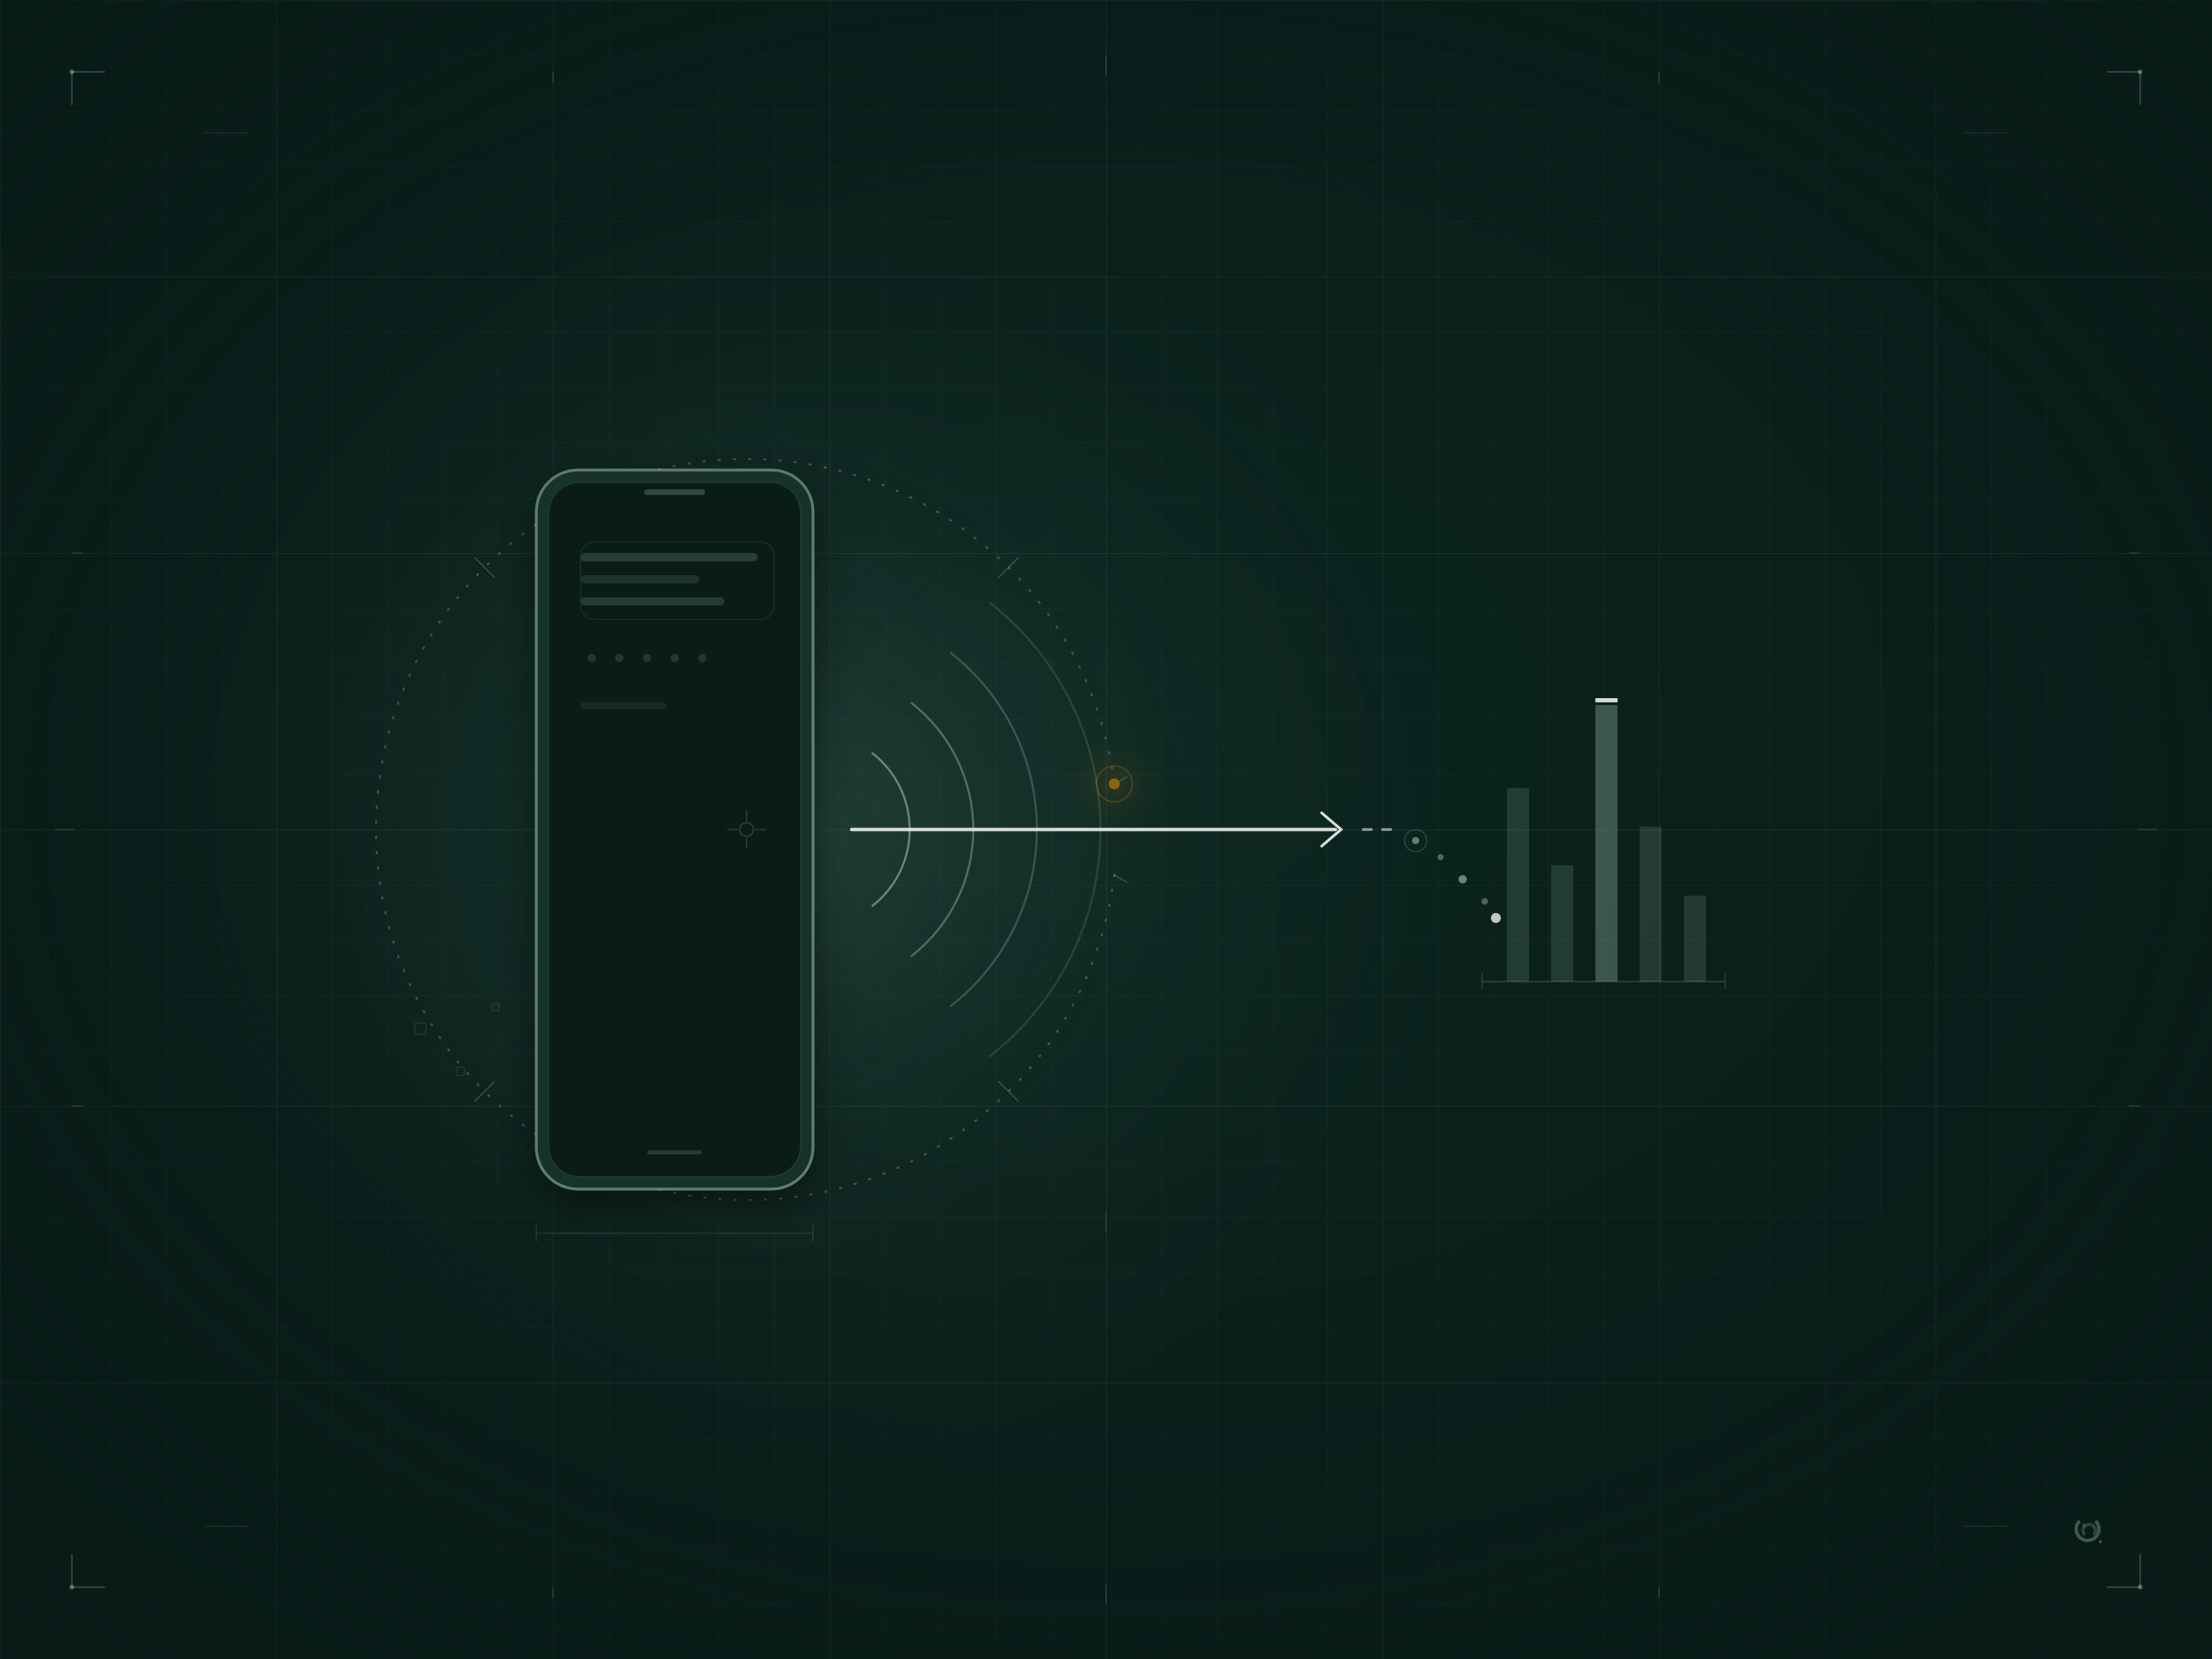
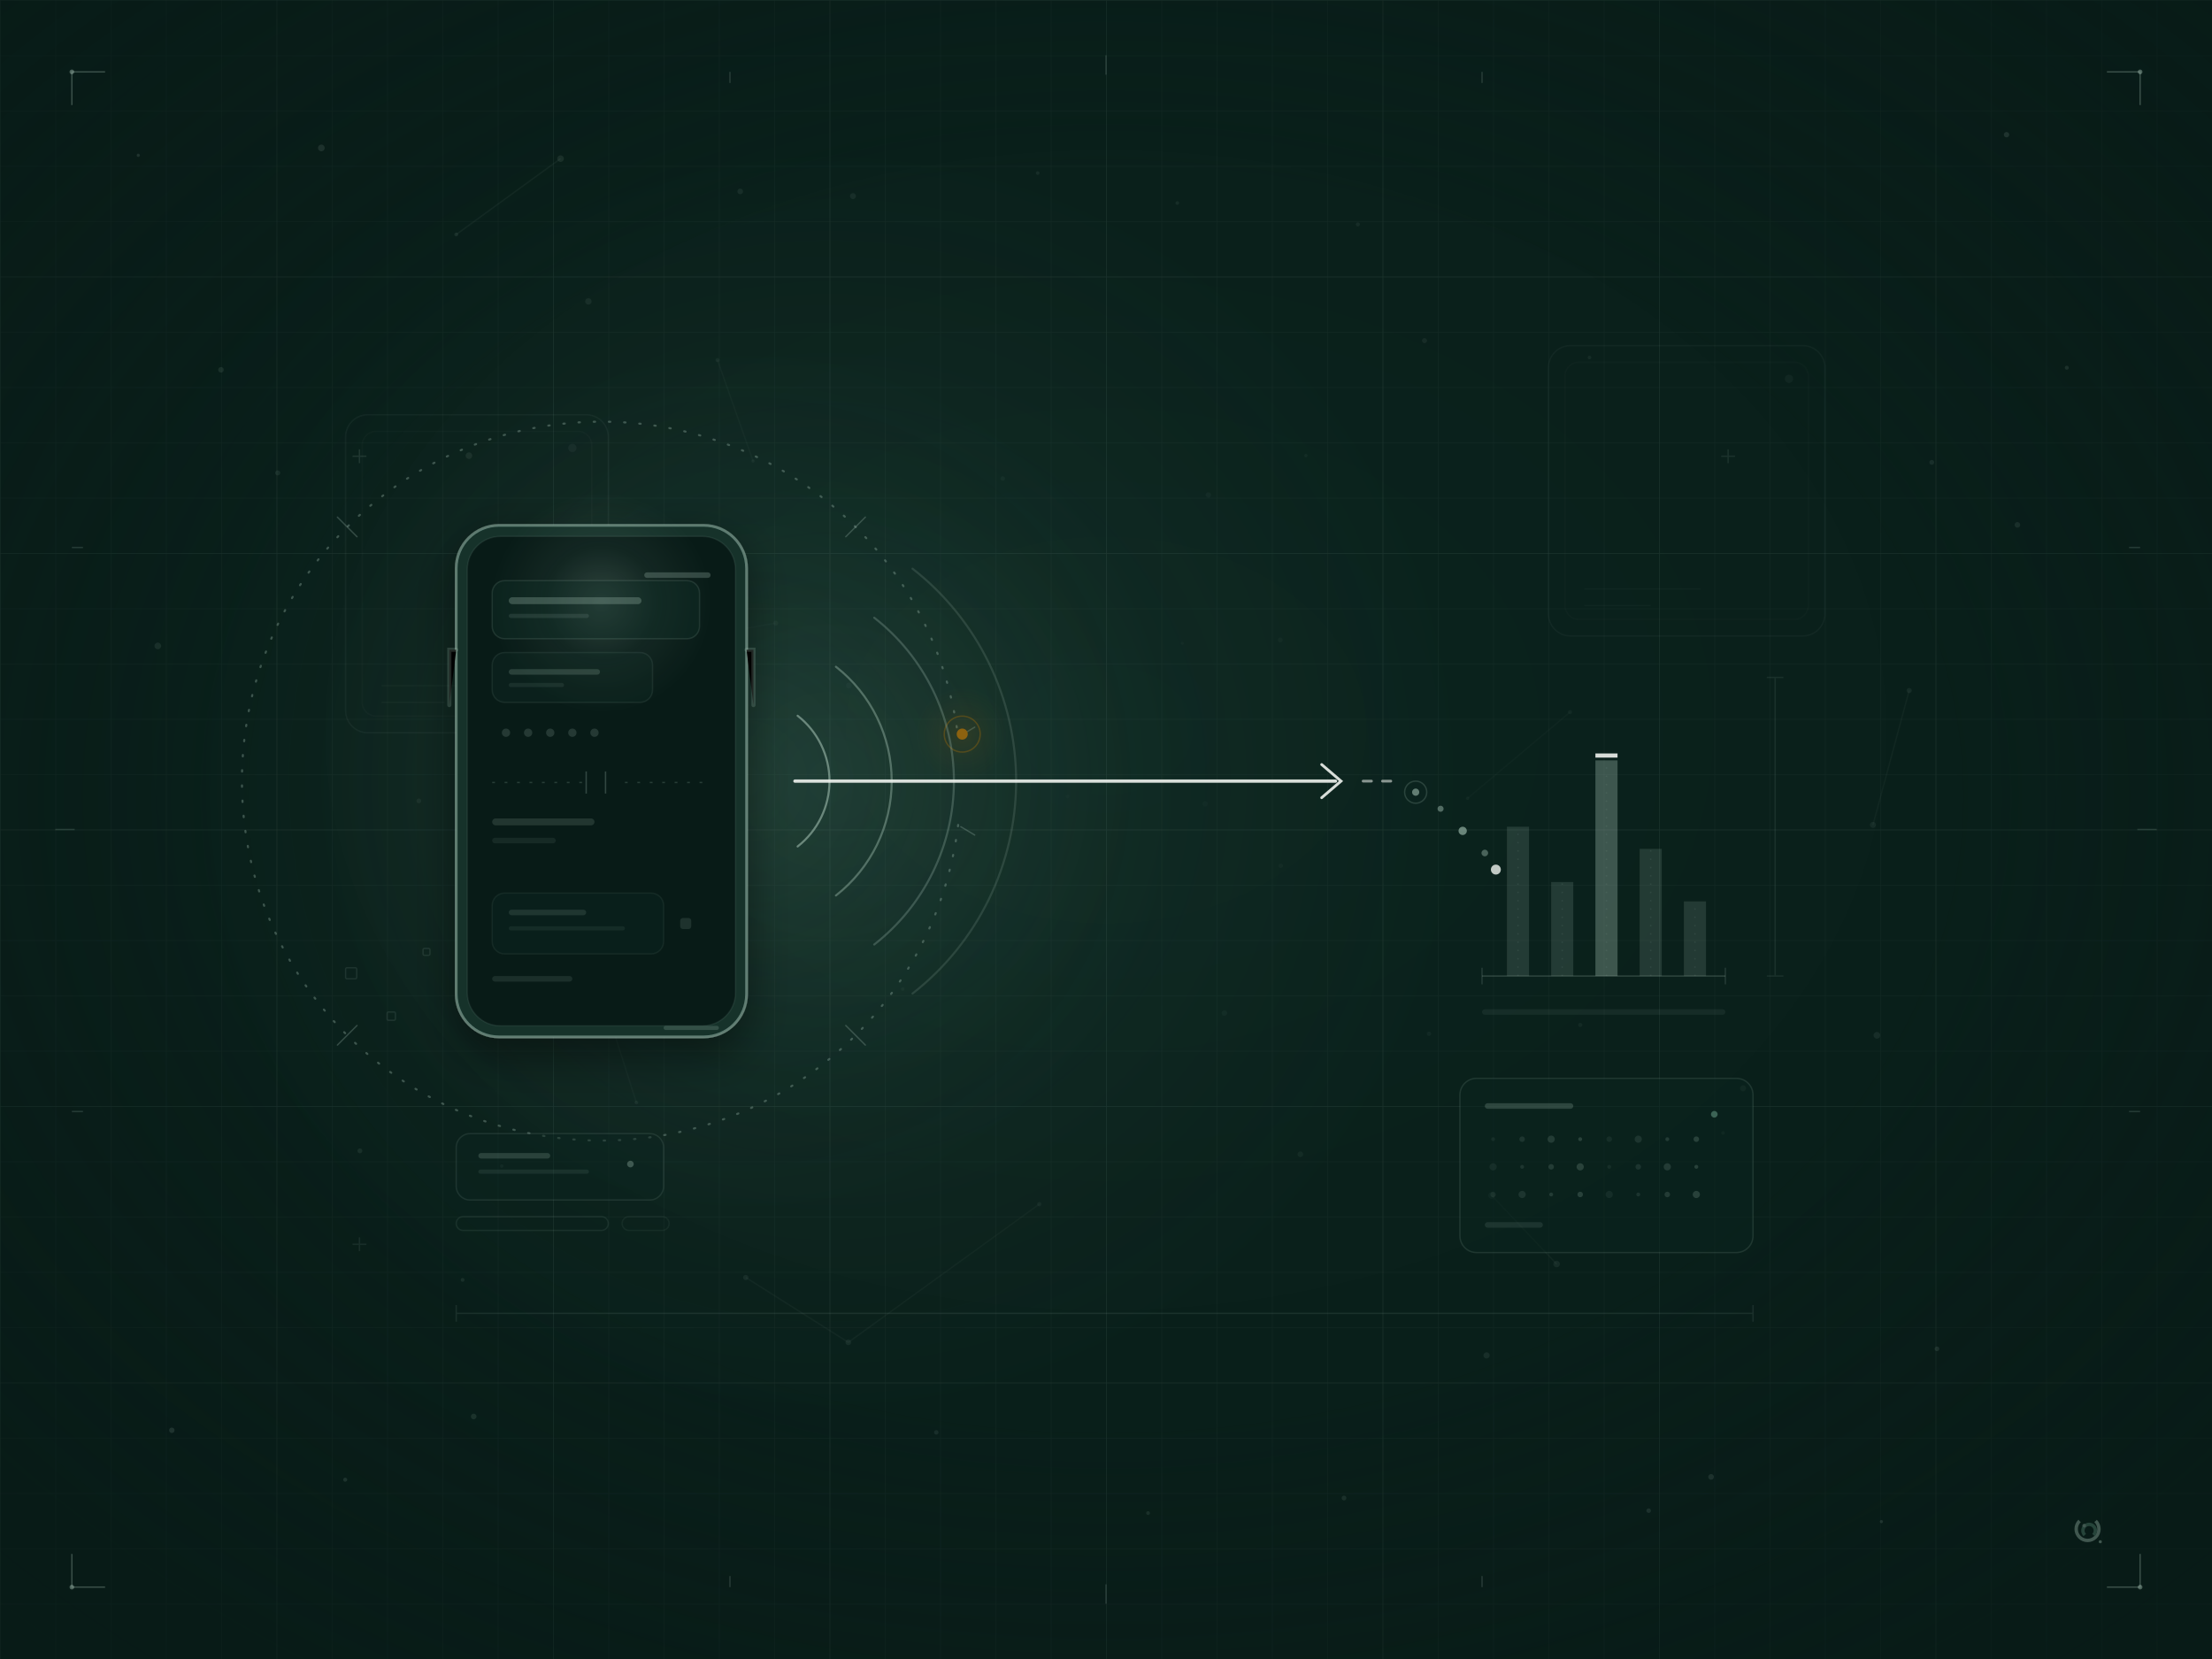
<svg xmlns="http://www.w3.org/2000/svg" viewBox="0 0 1600 1200" width="1600" height="1200" role="img" aria-labelledby="s-title">
  <defs>
    <radialGradient id="s-bg" cx="50%" cy="44%" r="70%">
      <stop offset="0" stop-color="#0B241E" />
      <stop offset="1" stop-color="#081B17" />
    </radialGradient>
    <radialGradient id="s-halo" cx="50%" cy="50%" r="50%">
      <stop offset="0" stop-color="#5E8F7B" stop-opacity=".15" />
      <stop offset=".45" stop-color="#5E8F7B" stop-opacity=".06" />
      <stop offset="1" stop-color="#5E8F7B" stop-opacity="0" />
    </radialGradient>
    <radialGradient id="s-glow" cx="50%" cy="50%" r="50%">
      <stop offset="0" stop-color="#A9C6B8" stop-opacity=".5" />
      <stop offset=".45" stop-color="#A9C6B8" stop-opacity=".12" />
      <stop offset="1" stop-color="#A9C6B8" stop-opacity="0" />
    </radialGradient>
    <radialGradient id="s-glow-soft" cx="50%" cy="50%" r="50%">
      <stop offset="0" stop-color="#A9C6B8" stop-opacity=".24" />
      <stop offset=".5" stop-color="#A9C6B8" stop-opacity=".07" />
      <stop offset="1" stop-color="#A9C6B8" stop-opacity="0" />
    </radialGradient>
    <radialGradient id="s-vignette" cx="50%" cy="48%" r="72%">
      <stop offset=".52" stop-color="#081B17" stop-opacity="0" />
      <stop offset="1" stop-color="#081B17" stop-opacity=".62" />
    </radialGradient>
+     <radialGradient id="s-starfade" cx="50%" cy="46%" r="64%">
+       <stop offset="0" stop-color="#fff" stop-opacity=".1" />
+       <stop offset=".5" stop-color="#fff" stop-opacity=".45" />
+       <stop offset="1" stop-color="#fff" stop-opacity="1" />
+     </radialGradient>
+     <mask id="s-star-mask">
+       <rect width="1600" height="1200" fill="url(#s-starfade)" />
+     </mask>
    <pattern id="s-grid" width="40" height="40" patternUnits="userSpaceOnUse">
      <path d="M40 0H0V40" fill="none" stroke="#A9C6B8" stroke-width="1" opacity=".05" />
    </pattern>
    <pattern id="s-grid-major" width="200" height="200" patternUnits="userSpaceOnUse">
      <path d="M200 0H0V200" fill="none" stroke="#A9C6B8" stroke-width="1" opacity=".055" />
    </pattern>
    <pattern id="s-dots" width="56" height="56" patternUnits="userSpaceOnUse">
      <circle cx="28" cy="28" r="1.3" fill="#A9C6B8" opacity=".22" />
    </pattern>
    <linearGradient id="s-card" x1="0" y1="0" x2="0" y2="1">
      <stop offset="0" stop-color="#123029" />
      <stop offset="1" stop-color="#0B241E" />
    </linearGradient>
    <linearGradient id="s-sheen" x1="0" y1="0" x2="0" y2="1">
      <stop offset="0" stop-color="#EEF2ED" stop-opacity=".06" />
      <stop offset=".45" stop-color="#EEF2ED" stop-opacity="0" />
    </linearGradient>
    <linearGradient id="s-plate" x1="0" y1="0" x2="0" y2="1">
      <stop offset="0" stop-color="#123029" stop-opacity=".5" />
      <stop offset="1" stop-color="#081B17" stop-opacity=".8" />
    </linearGradient>
-     <linearGradient id="s-fade-x" x1="0" y1="0" x2="1" y2="0">
-       <stop offset="0" stop-color="#A9C6B8" stop-opacity="0" />
-       <stop offset=".5" stop-color="#A9C6B8" stop-opacity=".55" />
-       <stop offset="1" stop-color="#A9C6B8" stop-opacity="0" />
-     </linearGradient>
    <filter id="s-shadow" x="-45%" y="-45%" width="190%" height="200%">
      <feDropShadow dx="0" dy="16" stdDeviation="18" flood-color="#000000" flood-opacity=".5" />
    </filter>
    <filter id="s-shadow-lite" x="-45%" y="-45%" width="190%" height="200%">
      <feDropShadow dx="0" dy="12" stdDeviation="16" flood-color="#000000" flood-opacity=".45" />
    </filter>
    <radialGradient id="s-halo-warm" cx="50%" cy="50%" r="50%">
      <stop offset="0" stop-color="#8D620F" stop-opacity=".18" />
      <stop offset=".5" stop-color="#8D620F" stop-opacity=".07" />
      <stop offset="1" stop-color="#8D620F" stop-opacity="0" />
    </radialGradient>
  </defs>
  <rect width="1600" height="1200" fill="url(#s-bg)" />
  <rect width="1600" height="1200" fill="url(#s-grid-major)" />
  <rect width="1600" height="1200" fill="url(#s-grid)" />
  <rect width="1600" height="1200" fill="url(#s-vignette)" />
-   <circle cx="600" cy="600" r="470" fill="url(#s-halo)" />
-   <circle cx="540" cy="600" r="320" fill="url(#s-halo)" />
+   <circle cx="600" cy="565" r="470" fill="url(#s-halo)" />
+   <circle cx="540" cy="565" r="320" fill="url(#s-halo)" />
+   <g mask="url(#s-star-mask)">
+     <path d="M1380.96 499.49L1354.76 596.65M519.01 260.52L544.71 333.46M330.03 169.59L405.46 114.74M1061.6 577.39L1135.64 515.11M1078.92 864.65L1125.94 914.3M613.6 970.95L539.44 924.05M420.94 475.48L561.1 450.73M751.75 870.99L613.6 970.95M437.84 726.9L460.29 797.48" fill="none" stroke="#A9C6B8" stroke-opacity="0.09" stroke-width="1" />
+     <g fill="#A9C6B8" fill-opacity="0.16">
+       <circle cx="100.01" cy="112.34" r="1.16" />
+       <circle cx="159.84" cy="267.49" r="2" />
+       <circle cx="114.14" cy="467.22" r="2.4" />
+       <circle cx="124.28" cy="1034.56" r="1.95" />
+       <circle cx="232.44" cy="107.01" r="2.42" />
+       <circle cx="200.86" cy="342.07" r="1.85" />
+       <circle cx="260.32" cy="832.45" r="1.76" />
+       <circle cx="249.71" cy="1070.3" r="1.45" />
+       <circle cx="330.03" cy="169.59" r="1.38" />
+       <circle cx="302.97" cy="579.31" r="1.73" />
+       <circle cx="362.89" cy="843.44" r="1.26" />
+       <circle cx="334.6" cy="925.78" r="1.36" />
+       <circle cx="342.62" cy="1024.58" r="2.04" />
+       <circle cx="405.46" cy="114.74" r="2.39" />
+       <circle cx="425.6" cy="218.02" r="2.32" />
+       <circle cx="420.94" cy="475.48" r="2.09" />
+       <circle cx="461.4" cy="638.88" r="1.71" />
+       <circle cx="437.84" cy="726.9" r="2.09" />
+       <circle cx="460.29" cy="797.48" r="1.32" />
+       <circle cx="535.4" cy="138.48" r="2.02" />
+       <circle cx="519.01" cy="260.52" r="1.47" />
+       <circle cx="544.71" cy="333.46" r="1.18" />
+       <circle cx="561.1" cy="450.73" r="1.82" />
+       <circle cx="539.44" cy="924.05" r="1.91" />
+       <circle cx="616.97" cy="141.86" r="2.16" />
+       <circle cx="614.04" cy="495.85" r="2.09" />
+       <circle cx="653" cy="715.42" r="1.3" />
+       <circle cx="613.6" cy="970.95" r="2.04" />
+       <circle cx="677.24" cy="1036.08" r="1.63" />
+       <circle cx="750.61" cy="125.18" r="1.3" />
+       <circle cx="725.3" cy="346.1" r="1.61" />
+       <circle cx="772.21" cy="576.14" r="1.26" />
+       <circle cx="751.75" cy="870.99" r="1.57" />
+       <circle cx="851.59" cy="146.85" r="1.32" />
+       <circle cx="874.06" cy="357.98" r="1.93" />
+       <circle cx="855.13" cy="465.34" r="1.12" />
+       <circle cx="871.69" cy="581.46" r="1.95" />
+       <circle cx="885.64" cy="732.78" r="1.99" />
+       <circle cx="830.43" cy="1094.44" r="1.37" />
+       <circle cx="982.18" cy="162.3" r="1.45" />
+       <circle cx="944.56" cy="329.54" r="1.2" />
+       <circle cx="926.06" cy="462.89" r="1.8" />
+       <circle cx="926.41" cy="626.24" r="1.62" />
+       <circle cx="940.58" cy="834.9" r="2.03" />
+       <circle cx="972.14" cy="1083.57" r="1.71" />
+       <circle cx="1061.6" cy="577.39" r="1.23" />
+       <circle cx="1033.62" cy="747.74" r="1.56" />
+       <circle cx="1078.92" cy="864.65" r="2.47" />
+       <circle cx="1075.27" cy="980.39" r="2.25" />
+       <circle cx="1149.74" cy="258.61" r="1.28" />
+       <circle cx="1135.64" cy="515.11" r="1.5" />
+       <circle cx="1143.04" cy="741.36" r="1.51" />
+       <circle cx="1125.94" cy="914.3" r="2.35" />
+       <circle cx="1192.53" cy="1092.71" r="1.63" />
+       <circle cx="1246.32" cy="819.49" r="1.29" />
+       <circle cx="1237.67" cy="1068.28" r="2.05" />
+       <circle cx="1397.3" cy="334.43" r="1.74" />
+       <circle cx="1380.96" cy="499.49" r="1.84" />
+       <circle cx="1354.76" cy="596.65" r="2.19" />
+       <circle cx="1357.62" cy="748.87" r="2.42" />
+       <circle cx="1401.06" cy="975.65" r="1.68" />
+       <circle cx="1360.87" cy="1100.62" r="1.13" />
+       <circle cx="1451.38" cy="97.42" r="1.95" />
+       <circle cx="1494.97" cy="265.99" r="1.43" />
+       <circle cx="1459.25" cy="379.66" r="2.03" />
+     </g>
+     <g fill="#EEF2ED" fill-opacity="0.14">
+       <circle cx="339.2" cy="329.6" r="2.4" />
+       <circle cx="1260.8" cy="787.2" r="2.2" />
+       <circle cx="1030.4" cy="246.4" r="1.8" />
+     </g>
+   </g>
+   <g transform="rotate(0 345 415)" fill="none" stroke="#A9C6B8">
+     <rect x="250" y="300" width="190" height="230" rx="16" stroke-opacity="0.06" />
+     <rect x="262" y="312" width="166" height="206" rx="10" stroke-opacity="0.03" />
+     <path d="M276 496h79.8M276 508h45.6" stroke-opacity="0.042" />
+     <circle cx="414" cy="324" r="3" fill="#A9C6B8" fill-opacity="0.06" stroke="none" />
+   </g>
+   <g transform="rotate(0 1220 355)" fill="none" stroke="#A9C6B8">
+     <rect x="1120" y="250" width="200" height="210" rx="16" stroke-opacity="0.05" />
+     <rect x="1132" y="262" width="176" height="186" rx="10" stroke-opacity="0.025" />
+     <path d="M1146 426h84M1146 438h48" stroke-opacity="0.035" />
+     <circle cx="1294" cy="274" r="3" fill="#A9C6B8" fill-opacity="0.05" stroke="none" />
+   </g>
  <g fill="none" stroke-linecap="round">
-     <path d="M806 632.66A268 268 0 1 1 806 567.34" stroke="#A9C6B8" stroke-opacity=".3" stroke-width="1.5" stroke-dasharray="1 10" />
+     <path d="M693.06 596.69A260 260 0 1 1 693.06 533.31" stroke="#A9C6B8" stroke-opacity=".32" stroke-width="1.5" stroke-dasharray="1 10" />
    <g stroke="#A9C6B8" stroke-opacity=".26">
-       <path d="M806 633l9 5M806 567l9-5" />
-       <path d="M722.43 782.43L736.58 796.58" />
-       <path d="M357.57 782.43L343.42 796.58" />
-       <path d="M357.57 417.57L343.42 403.42" />
-       <path d="M722.43 417.57L736.58 403.42" />
-     </g>
-     <circle cx="806" cy="567" r="34" fill="url(#s-halo-warm)" stroke="none" />
-     <circle cx="806" cy="567" r="13" fill="none" stroke="#8D620F" stroke-opacity=".45" />
-     <circle cx="806" cy="567" r="4" fill="#8D620F" stroke="none" />
+       <path d="M695 598l10 6M695 532l10-6" />
+       <path d="M611.78 741.78L625.92 755.92" />
+       <path d="M258.22 741.78L244.08 755.92" />
+       <path d="M258.22 388.22L244.08 374.08" />
+       <path d="M611.78 388.22L625.92 374.08" />
+     </g>
+     <circle cx="696" cy="531" r="34" fill="url(#s-halo-warm)" stroke="none" />
+     <circle cx="696" cy="531" r="13" fill="none" stroke="#8D620F" stroke-opacity=".45" />
+     <circle cx="696" cy="531" r="4" fill="#8D620F" stroke="none" />
  </g>
  <g filter="url(#s-shadow-lite)">
-     <rect x="388" y="340" width="200" height="520" rx="30" fill="#123029" stroke="#A9C6B8" stroke-opacity=".5" stroke-width="2" />
-   </g>
-   <rect x="397" y="349" width="182" height="502" rx="22" fill="#081B17" fill-opacity=".92" stroke="#A9C6B8" stroke-opacity=".1" />
-   <rect x="466" y="354" width="44" height="4" rx="2" fill="#A9C6B8" stroke="none" fill-opacity=".26" />
-   <rect x="468" y="832" width="40" height="3" rx="1.5" fill="#A9C6B8" stroke="none" fill-opacity=".18" />
+     <rect x="330" y="380" width="210" height="370" rx="31" fill="#123029" stroke="#A9C6B8" stroke-opacity=".5" stroke-width="2" />
+   </g>
+   <rect x="338" y="388" width="194" height="354" rx="24" fill="#081B17" stroke="#A9C6B8" stroke-opacity=".1" />
+   <circle cx="435" cy="436" r="80" fill="url(#s-glow-soft)" />
+   <rect x="356" y="420" width="150" height="42" rx="9" fill="#123029" fill-opacity=".38" stroke="#A9C6B8" stroke-opacity=".14" />
+   <rect x="368" y="432" width="96" height="5" rx="2.5" fill="#A9C6B8" fill-opacity=".28" />
+   <rect x="368" y="444" width="58" height="3" rx="1.5" fill="#A9C6B8" fill-opacity=".13" />
+   <rect x="356" y="472" width="116" height="36" rx="9" fill="#123029" fill-opacity=".28" stroke="#A9C6B8" stroke-opacity=".1" />
+   <rect x="368" y="484" width="66" height="4" rx="2" fill="#A9C6B8" fill-opacity=".2" />
+   <rect x="368" y="494" width="40" height="3" rx="1.5" fill="#A9C6B8" fill-opacity=".1" />
+   <g fill="#A9C6B8" fill-opacity=".18">
+     <circle cx="366" cy="530" r="3" />
+     <circle cx="382" cy="530" r="3" />
+     <circle cx="398" cy="530" r="3" />
+     <circle cx="414" cy="530" r="3" />
+     <circle cx="430" cy="530" r="3" />
+   </g>
+   <g stroke="#A9C6B8" stroke-opacity=".2" stroke-dasharray="2 7">
+     <path d="M356 566h66M452 566h58" />
+   </g>
+   <path d="M438 558v16M424 558v16" stroke="#A9C6B8" stroke-opacity=".26" />
+   <rect x="356" y="592" width="74" height="5" rx="2.5" fill="#A9C6B8" fill-opacity=".16" />
+   <rect x="356" y="606" width="46" height="4" rx="2" fill="#A9C6B8" fill-opacity=".09" />
+   <rect x="356" y="706" width="58" height="4" rx="2" fill="#A9C6B8" fill-opacity=".12" />
+   <rect x="356" y="646" width="124" height="44" rx="9" fill="#123029" fill-opacity=".22" stroke="#A9C6B8" stroke-opacity=".08" />
+   <rect x="368" y="658" width="56" height="4" rx="2" fill="#A9C6B8" fill-opacity=".14" />
+   <rect x="368" y="670" width="84" height="3" rx="1.5" fill="#A9C6B8" fill-opacity=".08" />
+   <rect x="492" y="664" width="8" height="8" rx="2" fill="#A9C6B8" fill-opacity=".14" />
+   <rect x="466" y="414" width="48" height="4" rx="2" fill="#A9C6B8" fill-opacity=".26" />
+   <rect x="480" y="742" width="40" height="3" rx="1.5" fill="#A9C6B8" fill-opacity=".2" />
+   <path d="M330 470h-5v40M540 470h5v40" stroke="#A9C6B8" stroke-opacity=".2" stroke-width="3" stroke-linecap="round" />
+   <g fill="none" stroke-linecap="round">
+     <path d="M576.94 517.72A60 60 0 0 1 576.94 612.28" stroke="#A9C6B8" stroke-opacity=".55" stroke-width="1.5" />
+     <path d="M604.64 482.26A105 105 0 0 1 604.64 647.74" stroke="#A9C6B8" stroke-opacity=".4" stroke-width="1.5" />
+     <path d="M632.35 446.8A150 150 0 0 1 632.35 683.2" stroke="#A9C6B8" stroke-opacity=".26" stroke-width="1.5" />
+     <path d="M660.05 411.34A195 195 0 0 1 660.05 718.66" stroke="#A9C6B8" stroke-opacity=".16" stroke-width="1.5" />
+   </g>
+   <g fill="none" stroke-linecap="round">
+     <path d="M575 565H966" stroke="#EEF2ED" stroke-opacity=".9" stroke-width="2.4" />
+     <path d="M956 553l14 12-14 12" stroke="#EEF2ED" stroke-opacity=".9" stroke-width="2" />
+     <path d="M986 565h22" stroke="#EEF2ED" stroke-opacity=".55" stroke-width="2" stroke-dasharray="6 8" />
+   </g>
  <g fill="#A9C6B8" stroke="none">
-     <rect x="420" y="400" width="128" height="6" rx="3" fill-opacity=".2" />
-     <rect x="420" y="416" width="86" height="6" rx="3" fill-opacity=".14" />
-     <rect x="420" y="432" width="104" height="6" rx="3" fill-opacity=".18" />
-     <g fill-opacity=".16">
-       <circle cx="428" cy="476" r="3" />
-       <circle cx="448" cy="476" r="3" />
-       <circle cx="468" cy="476" r="3" />
-       <circle cx="488" cy="476" r="3" />
-       <circle cx="508" cy="476" r="3" />
-     </g>
-     <rect x="420" y="508" width="62" height="5" rx="2.5" fill-opacity=".1" />
-   </g>
-   <g fill="none" stroke="#A9C6B8" stroke-opacity=".1">
-     <rect x="420" y="392" width="140" height="56" rx="10" />
-   </g>
-   <g fill="none" stroke-linecap="round">
-     <path d="M631.1 544.84A70 70 0 0 1 631.1 655.16" stroke="#A9C6B8" stroke-opacity=".55" stroke-width="1.5" />
-     <path d="M659.42 508.59A116 116 0 0 1 659.42 691.41" stroke="#A9C6B8" stroke-opacity=".4" stroke-width="1.5" />
-     <path d="M687.74 472.34A162 162 0 0 1 687.74 727.66" stroke="#A9C6B8" stroke-opacity=".26" stroke-width="1.5" />
-     <path d="M716.06 436.09A208 208 0 0 1 716.06 763.91" stroke="#A9C6B8" stroke-opacity=".16" stroke-width="1.5" />
-   </g>
-   <g fill="none" stroke-linecap="round">
-     <path d="M616 600H966" stroke="#EEF2ED" stroke-opacity=".9" stroke-width="2.4" />
-     <path d="M956 588l14 12-14 12" stroke="#EEF2ED" stroke-opacity=".9" stroke-width="2" />
-     <path d="M986 600h22" stroke="#EEF2ED" stroke-opacity=".55" stroke-width="2" stroke-dasharray="6 8" />
-   </g>
-   <g fill="#A9C6B8" stroke="none">
-     <circle cx="1024" cy="608" r="2.6" fill-opacity=".55" />
-     <circle cx="1042" cy="620" r="2.2" fill-opacity=".45" />
-     <circle cx="1058" cy="636" r="3" fill-opacity=".6" />
-     <circle cx="1074" cy="652" r="2.4" fill-opacity=".4" />
-   </g>
-   <circle cx="1024" cy="608" r="8" fill="none" stroke="#A9C6B8" stroke-opacity=".2" />
-   <circle cx="1082" cy="664" r="3.6" fill="#EEF2ED" fill-opacity=".8" stroke="none" />
+     <circle cx="1024" cy="573" r="2.6" fill-opacity=".55" />
+     <circle cx="1042" cy="585" r="2.2" fill-opacity=".45" />
+     <circle cx="1058" cy="601" r="3" fill-opacity=".6" />
+     <circle cx="1074" cy="617" r="2.4" fill-opacity=".4" />
+   </g>
+   <circle cx="1024" cy="573" r="8" fill="none" stroke="#A9C6B8" stroke-opacity=".2" />
+   <circle cx="1082" cy="629" r="3.6" fill="#EEF2ED" fill-opacity=".8" stroke="none" />
  <g>
-     <path d="M1072 710H1248" stroke="#A9C6B8" stroke-opacity=".22" />
+     <path d="M1072 706H1248" stroke="#A9C6B8" stroke-opacity=".22" />
    <g stroke="#A9C6B8" stroke-opacity=".16">
-       <path d="M1072 704v12M1248 704v12" />
-     </g>
-     <rect x="1090" y="570" width="16" height="140" fill="#A9C6B8" fill-opacity=".16" stroke="none" />
-     <rect x="1122" y="626" width="16" height="84" fill="#A9C6B8" fill-opacity=".16" stroke="none" />
-     <rect x="1154" y="510" width="16" height="200" fill="#A9C6B8" fill-opacity=".32" stroke="none" />
-     <rect x="1186" y="598" width="16" height="112" fill="#A9C6B8" fill-opacity=".16" stroke="none" />
-     <rect x="1218" y="648" width="16" height="62" fill="#A9C6B8" fill-opacity=".16" stroke="none" />
-     <rect x="1154" y="505" width="16" height="3" fill="#EEF2ED" fill-opacity=".9" stroke="none" />
-     <path d="M1098 710v-140M1130 710v-84M1162 710v-200M1194 710v-112M1226 710v-62" stroke="#A9C6B8" stroke-opacity=".1" stroke-dasharray="1 5" />
+       <path d="M1072 700v12M1248 700v12" />
+     </g>
+     <rect x="1090" y="598" width="16" height="108" fill="#A9C6B8" fill-opacity=".16" stroke="none" />
+     <rect x="1122" y="638" width="16" height="68" fill="#A9C6B8" fill-opacity=".16" stroke="none" />
+     <rect x="1154" y="550" width="16" height="156" fill="#A9C6B8" fill-opacity=".32" stroke="none" />
+     <rect x="1186" y="614" width="16" height="92" fill="#A9C6B8" fill-opacity=".16" stroke="none" />
+     <rect x="1218" y="652" width="16" height="54" fill="#A9C6B8" fill-opacity=".16" stroke="none" />
+     <rect x="1154" y="545" width="16" height="3" fill="#EEF2ED" fill-opacity=".9" stroke="none" />
+     <path d="M1098 706v-108M1130 706v-68M1162 706v-156M1194 706v-92M1226 706v-54" stroke="#A9C6B8" stroke-opacity=".1" stroke-dasharray="1 5" />
+     <rect x="1072" y="730" width="176" height="4" rx="2" fill="#A9C6B8" fill-opacity=".08" />
+   </g>
+   <g>
+     <rect x="1056" y="780" width="212" height="126" rx="12" fill="#0B241E" fill-opacity=".5" stroke="#A9C6B8" stroke-opacity=".14" />
+     <rect x="1074" y="798" width="64" height="4" rx="2" fill="#A9C6B8" fill-opacity=".22" />
+     <g fill="#A9C6B8">
+       <circle cx="1080" cy="824" r="1.4" fill-opacity="0.08" />
+       <circle cx="1101" cy="824" r="2" fill-opacity="0.12" />
+       <circle cx="1122" cy="824" r="2.6" fill-opacity="0.16" />
+       <circle cx="1143" cy="824" r="1.4" fill-opacity="0.2" />
+       <circle cx="1164" cy="824" r="2" fill-opacity="0.08" />
+       <circle cx="1185" cy="824" r="2.6" fill-opacity="0.12" />
+       <circle cx="1206" cy="824" r="1.4" fill-opacity="0.16" />
+       <circle cx="1227" cy="824" r="2" fill-opacity="0.2" />
+       <circle cx="1080" cy="844" r="2.6" fill-opacity="0.08" />
+       <circle cx="1101" cy="844" r="1.4" fill-opacity="0.12" />
+       <circle cx="1122" cy="844" r="2" fill-opacity="0.16" />
+       <circle cx="1143" cy="844" r="2.6" fill-opacity="0.2" />
+       <circle cx="1164" cy="844" r="1.4" fill-opacity="0.08" />
+       <circle cx="1185" cy="844" r="2" fill-opacity="0.12" />
+       <circle cx="1206" cy="844" r="2.6" fill-opacity="0.16" />
+       <circle cx="1227" cy="844" r="1.4" fill-opacity="0.2" />
+       <circle cx="1080" cy="864" r="2" fill-opacity="0.08" />
+       <circle cx="1101" cy="864" r="2.6" fill-opacity="0.12" />
+       <circle cx="1122" cy="864" r="1.4" fill-opacity="0.16" />
+       <circle cx="1143" cy="864" r="2" fill-opacity="0.2" />
+       <circle cx="1164" cy="864" r="2.6" fill-opacity="0.08" />
+       <circle cx="1185" cy="864" r="1.4" fill-opacity="0.12" />
+       <circle cx="1206" cy="864" r="2" fill-opacity="0.16" />
+       <circle cx="1227" cy="864" r="2.6" fill-opacity="0.2" />
+     </g>
+     <rect x="1074" y="884" width="42" height="4" rx="2" fill="#A9C6B8" fill-opacity=".12" />
+     <circle cx="1240" cy="806" r="2.4" fill="#5E8F7B" fill-opacity=".6" />
+   </g>
+   <g>
+     <rect x="330" y="820" width="150" height="48" rx="10" fill="#0B241E" fill-opacity=".4" stroke="#A9C6B8" stroke-opacity=".12" />
+     <rect x="346" y="834" width="52" height="4" rx="2" fill="#A9C6B8" fill-opacity=".2" />
+     <rect x="346" y="846" width="80" height="3" rx="1.5" fill="#A9C6B8" fill-opacity=".1" />
+     <circle cx="456" cy="842" r="2.4" fill="#A9C6B8" fill-opacity=".32" />
+     <rect x="330" y="880" width="110" height="10" rx="5" fill="none" stroke="#A9C6B8" stroke-opacity=".1" />
+     <rect x="450" y="880" width="34" height="10" rx="5" fill="none" stroke="#A9C6B8" stroke-opacity=".07" />
  </g>
  <g fill="none" stroke="#A9C6B8" stroke-opacity=".12">
-     <rect x="300" y="740" width="8" height="8" rx="1" />
-     <rect x="330" y="772" width="6" height="6" rx="1" />
-     <rect x="356" y="726" width="5" height="5" rx="1" />
-   </g>
-   <g stroke="#A9C6B8" stroke-opacity=".14">
-     <path d="M388 892h200M388 886v12M588 886v12" />
-     <path d="M800 892v-16" />
-   </g>
-   <circle cx="540" cy="600" r="5" fill="none" stroke="#A9C6B8" stroke-opacity=".22" />
-   <path d="M540 586v8M540 606v8M526 600h8M546 600h8" stroke="#A9C6B8" stroke-opacity=".2" />
-   <g fill="none" stroke="#A9C6B8" stroke-width="1" stroke-opacity=".3">
+     <rect x="250" y="700" width="8" height="8" rx="1" />
+     <rect x="280" y="732" width="6" height="6" rx="1" />
+     <rect x="306" y="686" width="5" height="5" rx="1" />
+   </g>
+   <g stroke="#A9C6B8" stroke-opacity="0.11">
+     <path d="M330 950h938M330 944v12M1268 944v12" />
+   </g>
+   <g stroke="#A9C6B8" stroke-opacity="0.1">
+     <path d="M1284 490v216M1278 490h12M1278 706h12" />
+   </g>
+   <path d="M255 330h10M260 325v10" stroke="#A9C6B8" stroke-opacity="0.14" />
+   <path d="M1245 330h10M1250 325v10" stroke="#A9C6B8" stroke-opacity="0.11" />
+   <path d="M255 900h10M260 895v10" stroke="#A9C6B8" stroke-opacity="0.1" />
+   <g fill="none" stroke="#A9C6B8" stroke-width="1" stroke-opacity="0.3">
    <path d="M52 76V52H76" />
-     <circle cx="52" cy="52" r="1.7" fill="#A9C6B8" stroke="none" fill-opacity=".45" />
+     <circle cx="52" cy="52" r="1.7" fill="#A9C6B8" stroke="none" fill-opacity="0.42" />
    <path d="M1548 76V52H1524" />
-     <circle cx="1548" cy="52" r="1.7" fill="#A9C6B8" stroke="none" fill-opacity=".45" />
+     <circle cx="1548" cy="52" r="1.7" fill="#A9C6B8" stroke="none" fill-opacity="0.42" />
    <path d="M52 1124V1148H76" />
-     <circle cx="52" cy="1148" r="1.7" fill="#A9C6B8" stroke="none" fill-opacity=".45" />
+     <circle cx="52" cy="1148" r="1.7" fill="#A9C6B8" stroke="none" fill-opacity="0.42" />
    <path d="M1548 1124V1148H1524" />
-     <circle cx="1548" cy="1148" r="1.7" fill="#A9C6B8" stroke="none" fill-opacity=".45" />
+     <circle cx="1548" cy="1148" r="1.7" fill="#A9C6B8" stroke="none" fill-opacity="0.42" />
  </g>
  <g stroke="#A9C6B8" stroke-width="1" stroke-opacity=".18">
-     <path d="M800 40v14M800 1146v14M40 600h14M1546 600h14" />
-     <path d="M52 400h8M52 800h8M1540 400h8M1540 800h8M400 52v8M1200 52v8M400 1148v8M1200 1148v8" />
-   </g>
-   <g stroke="#A9C6B8" stroke-width="1" stroke-opacity=".1">
-     <path d="M148 96h32M1420 96h32M148 1104h32M1420 1104h32" />
-   </g>
-   <g transform="translate(1498 1094) scale(0.09375)" opacity=".35">
+     <path d="M800 40v14M800 1160v-14M40 600h14M1560 600h-14" />
+     <path d="M52 396h8M52 804h8M1548 396h-8M1548 804h-8M528 52v8M1072 52v8M528 1148v-8M1072 1148v-8" />
+   </g>
+   <g transform="translate(1498 1094) scale(0.09375)" opacity="0.35">
    <circle cx="128" cy="128" r="88" fill="none" stroke="#A9C6B8" stroke-width="26" stroke-dasharray="414 139" transform="rotate(-45 128 128)" />
    <circle cx="140" cy="140" r="48" fill="none" stroke="#5E8F7B" stroke-width="26" stroke-dasharray="226 76" transform="rotate(135 140 140)" />
    <circle cx="102" cy="102" r="14" fill="#A9C6B8" />
    <circle cx="226" cy="226" r="12" fill="#A9C6B8" />
  </g>
</svg>
